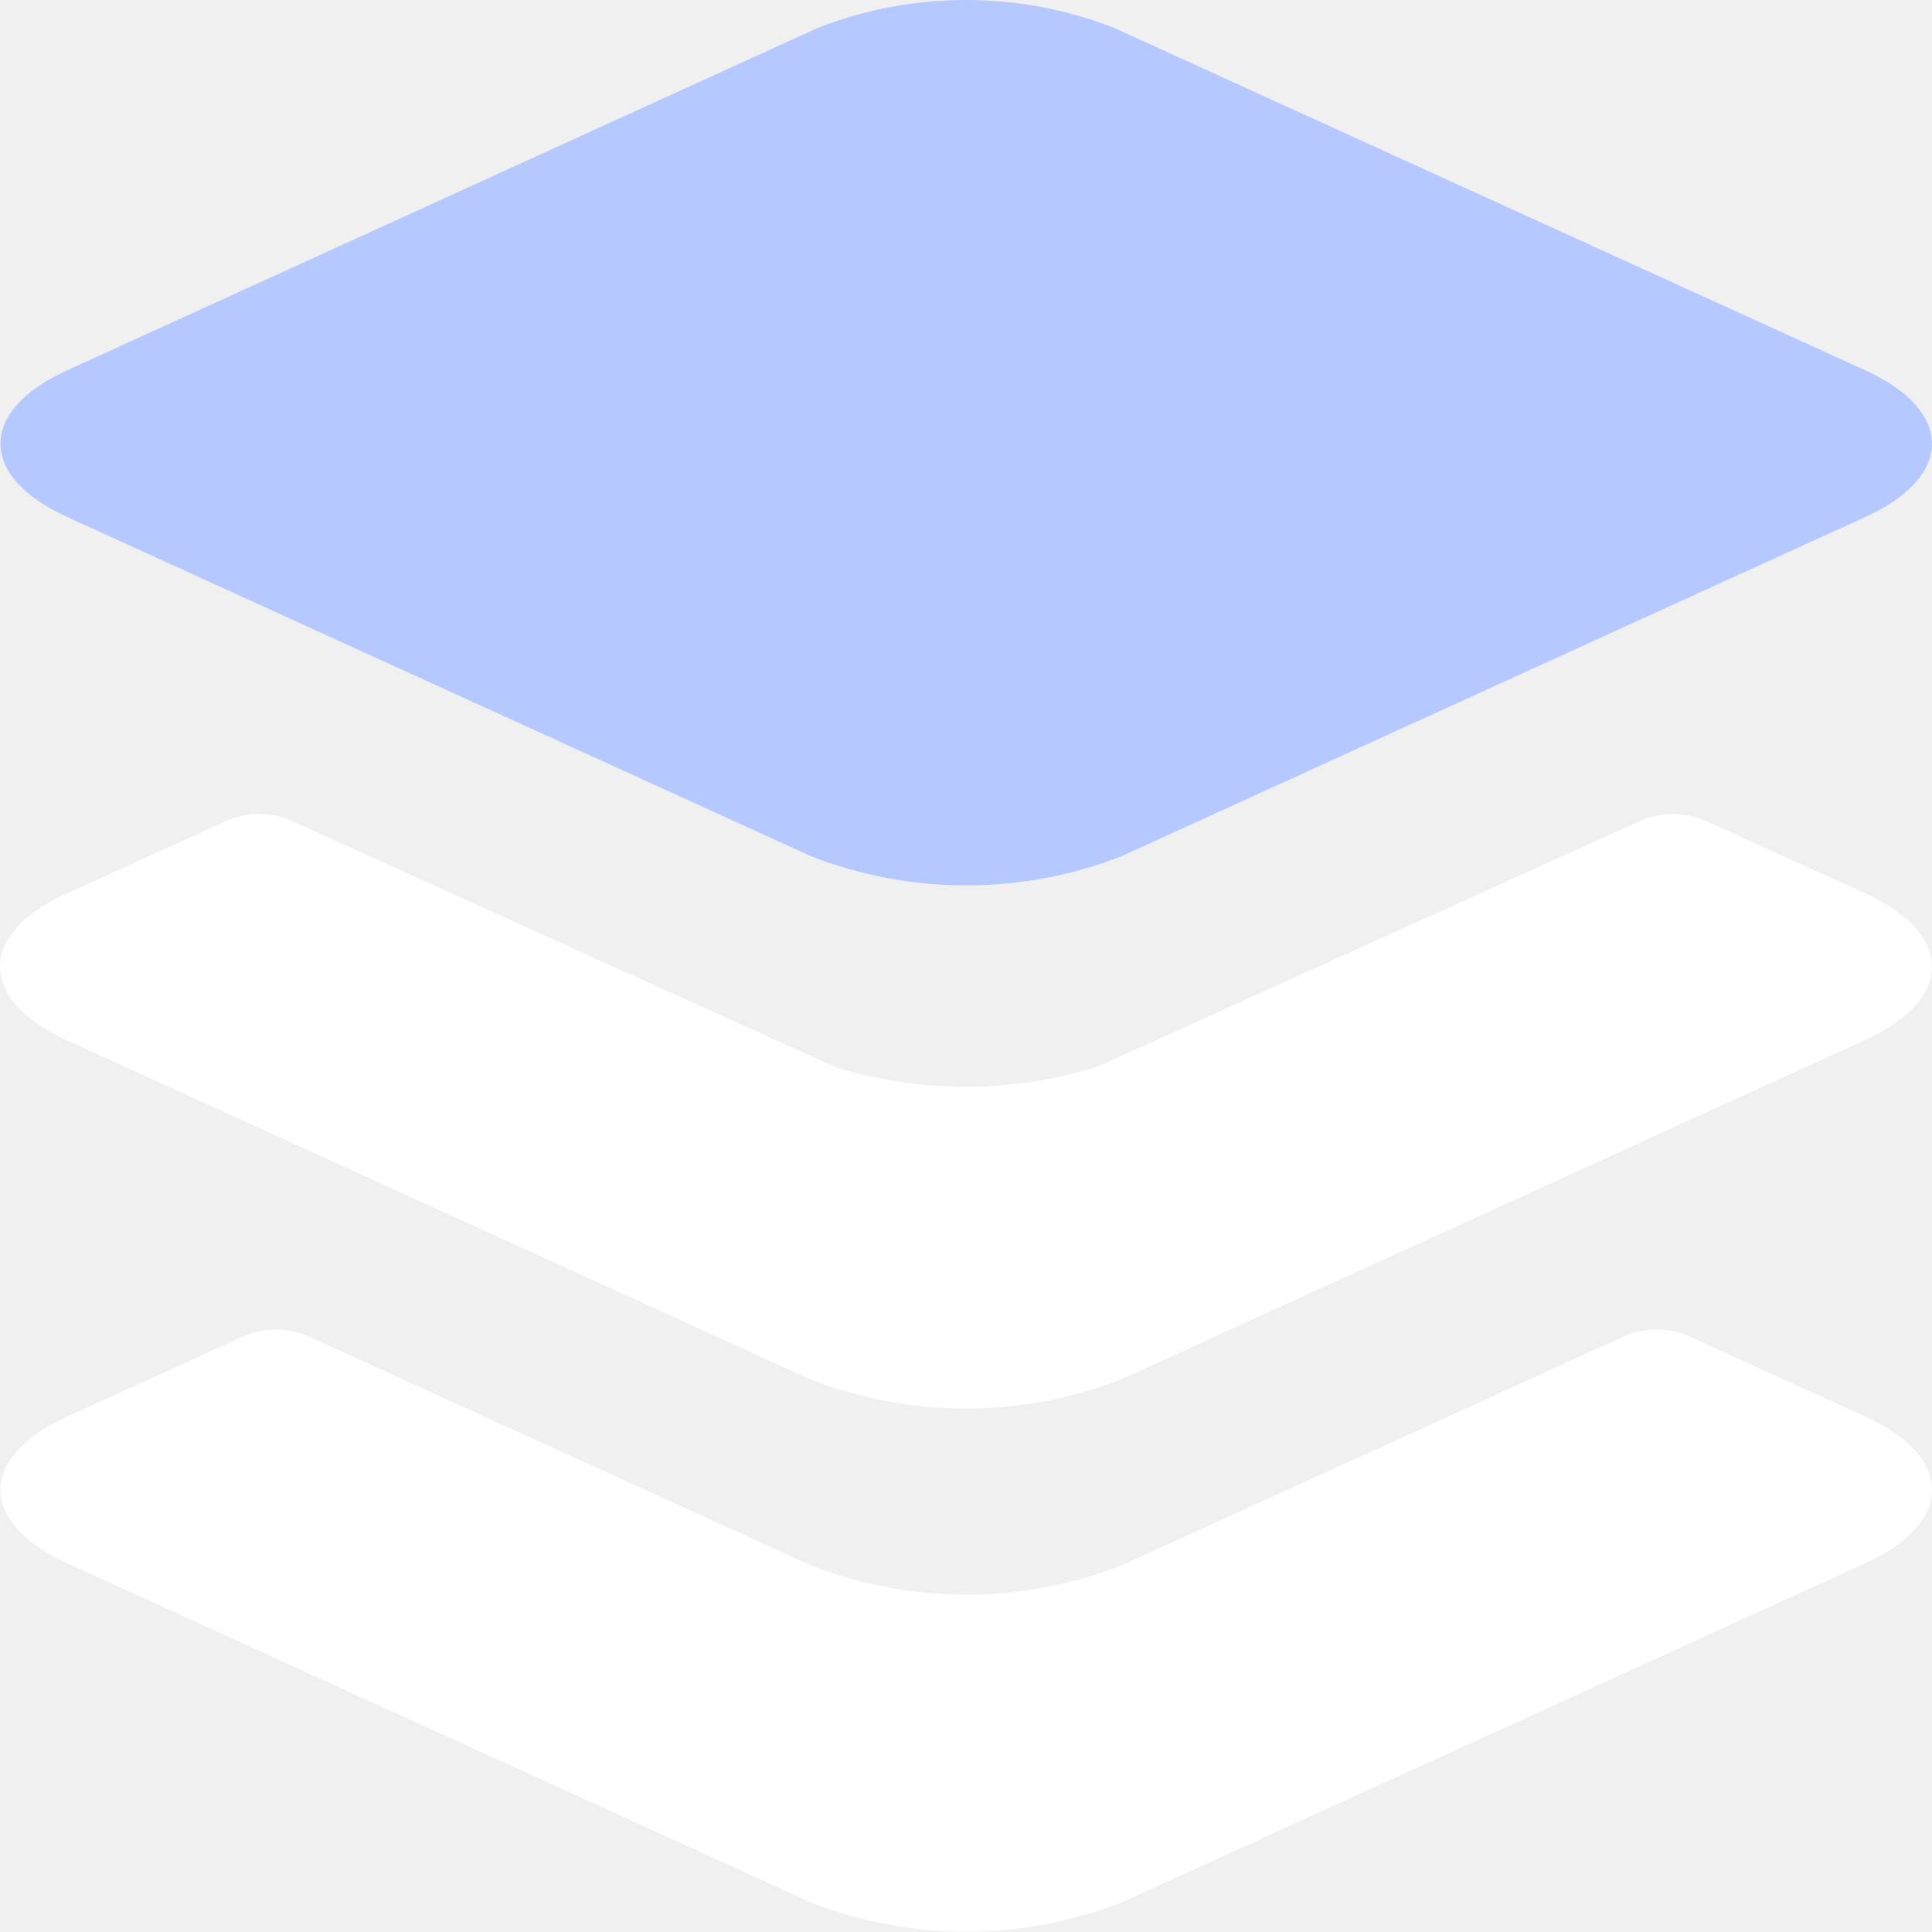
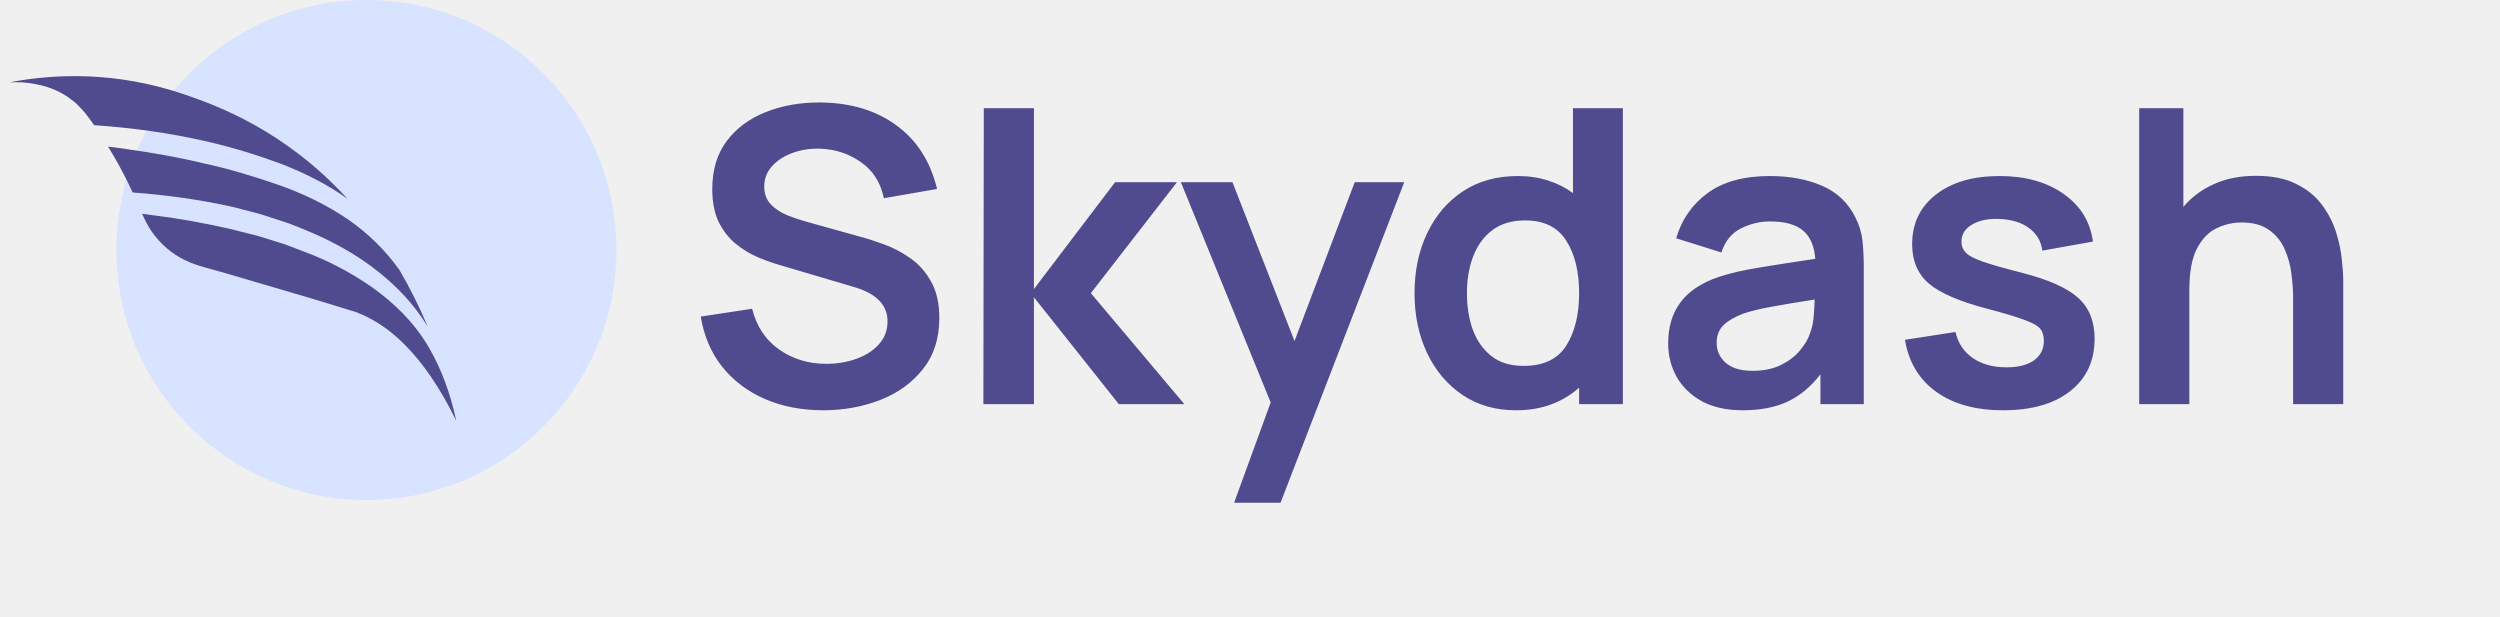
- <svg xmlns="http://www.w3.org/2000/svg" width="311.983" height="311.929" viewBox="0 0 311.983 311.929">
-   <g id="Icon_ionic-ios-apps" data-name="Icon ionic-ios-apps" transform="translate(-4.494 -4.496)">
-     <path id="Path_9" data-name="Path 9" d="M305.678,64.318,184.327,9a65.721,65.721,0,0,0-47.842,0L15.22,64.318c-14.293,6.5-14.293,17.117,0,23.639l120.221,54.826a69.059,69.059,0,0,0,50.033,0L305.687,87.956C319.971,81.46,319.971,70.822,305.678,64.318Z" transform="translate(0.07 0)" fill="#b5c8ff" />
-     <g id="Group_1" data-name="Group 1" transform="translate(4.493 135.941)">
-       <path id="Path_10" data-name="Path 10" d="M135.441,61.195,54.375,24.239a13.18,13.18,0,0,0-10.8,0L15.22,37.154C.927,43.65.927,54.271,15.22,60.792l120.221,54.826a69.058,69.058,0,0,0,50.033,0L305.687,60.792c14.293-6.5,14.293-17.117,0-23.639L277.341,24.239a13.18,13.18,0,0,0-10.8,0L185.474,61.195A69.058,69.058,0,0,1,135.441,61.195Z" transform="translate(-4.423 60.176)" fill="#fff" />
-       <path id="Path_11" data-name="Path 11" d="M305.757,28.732,280,17.033a12.992,12.992,0,0,0-10.724,0l-87.724,39.72a71.712,71.712,0,0,1-42.159,0L51.681,17.033a12.992,12.992,0,0,0-10.724,0l-25.744,11.7C.92,35.228.92,45.849,15.213,52.371L135.426,107.2a69.058,69.058,0,0,0,50.033,0L305.671,52.371C320.049,45.866,320.049,35.228,305.757,28.732Z" transform="translate(-4.493 -15.875)" fill="#fff" />
-     </g>
-   </g>
+ <svg xmlns="http://www.w3.org/2000/svg" width="365" height="90" viewBox="0 0 365 90" fill="none">
+   <path d="M120.19 59.9C123.15 59.9 125.92 59.4 128.5 58.4C131.08 57.4 133.16 55.9 134.74 53.9C136.34 51.9 137.14 49.41 137.14 46.43C137.14 44.29 136.74 42.52 135.94 41.12C135.16 39.7 134.15 38.56 132.91 37.7C131.69 36.84 130.42 36.17 129.1 35.69C127.8 35.21 126.62 34.83 125.56 34.55L117.82 32.39C116.86 32.13 115.9 31.81 114.94 31.43C113.98 31.03 113.18 30.5 112.54 29.84C111.9 29.16 111.58 28.29 111.58 27.23C111.58 26.11 111.95 25.13 112.69 24.29C113.45 23.45 114.44 22.8 115.66 22.34C116.9 21.88 118.24 21.67 119.68 21.71C121.9 21.77 123.9 22.42 125.68 23.66C127.46 24.9 128.58 26.66 129.04 28.94L136.81 27.59C135.85 23.59 133.88 20.5 130.9 18.32C127.92 16.12 124.21 15 119.77 14.96C116.85 14.94 114.19 15.41 111.79 16.37C109.41 17.31 107.51 18.72 106.09 20.6C104.69 22.48 103.99 24.81 103.99 27.59C103.99 29.49 104.3 31.09 104.92 32.39C105.56 33.67 106.37 34.72 107.35 35.54C108.35 36.36 109.4 37.01 110.5 37.49C111.62 37.97 112.66 38.35 113.62 38.63L124.78 41.93C127.98 42.89 129.58 44.55 129.58 46.91C129.58 48.23 129.15 49.36 128.29 50.3C127.45 51.22 126.35 51.92 124.99 52.4C123.63 52.88 122.18 53.12 120.64 53.12C118.04 53.12 115.74 52.42 113.74 51.02C111.76 49.62 110.45 47.64 109.81 45.08L102.31 46.22C102.77 49.04 103.81 51.48 105.43 53.54C107.07 55.58 109.15 57.15 111.67 58.25C114.21 59.35 117.05 59.9 120.19 59.9ZM143.574 59H150.954V43.4L163.344 59H172.914L159.264 42.8L171.834 26.6H162.804L150.954 42.2V15.8H143.634L143.574 59ZM180.179 73.4H186.959L205.019 26.6H197.789L188.999 49.79L179.939 26.6H172.409L185.519 58.76L180.179 73.4ZM221.311 59.9C223.231 59.9 224.961 59.61 226.501 59.03C228.041 58.45 229.391 57.64 230.551 56.6V59H236.941V15.8H229.651V28.19C228.571 27.39 227.361 26.78 226.021 26.36C224.681 25.92 223.201 25.7 221.581 25.7C218.521 25.7 215.861 26.44 213.601 27.92C211.361 29.4 209.621 31.43 208.381 34.01C207.141 36.59 206.521 39.52 206.521 42.8C206.521 46.04 207.131 48.95 208.351 51.53C209.571 54.11 211.291 56.15 213.511 57.65C215.731 59.15 218.331 59.9 221.311 59.9ZM222.421 53.42C220.541 53.42 218.991 52.95 217.771 52.01C216.551 51.05 215.641 49.77 215.041 48.17C214.461 46.57 214.171 44.78 214.171 42.8C214.171 40.84 214.471 39.06 215.071 37.46C215.691 35.84 216.621 34.56 217.861 33.62C219.121 32.66 220.721 32.18 222.661 32.18C225.421 32.18 227.421 33.16 228.661 35.12C229.921 37.08 230.551 39.64 230.551 42.8C230.551 45.94 229.921 48.5 228.661 50.48C227.421 52.44 225.341 53.42 222.421 53.42ZM254.412 59.9C256.992 59.9 259.182 59.48 260.982 58.64C262.802 57.78 264.402 56.45 265.782 54.65V59H272.112V39.11C272.112 37.71 272.052 36.42 271.932 35.24C271.812 34.04 271.462 32.87 270.882 31.73C269.822 29.59 268.192 28.05 265.992 27.11C263.812 26.17 261.282 25.7 258.402 25.7C254.602 25.7 251.572 26.53 249.312 28.19C247.052 29.85 245.522 32.05 244.722 34.79L251.322 36.86C251.862 35.2 252.812 34.03 254.172 33.35C255.532 32.67 256.942 32.33 258.402 32.33C260.602 32.33 262.222 32.78 263.262 33.68C264.302 34.56 264.892 35.93 265.032 37.79C262.192 38.21 259.552 38.62 257.112 39.02C254.692 39.4 252.632 39.87 250.932 40.43C248.372 41.31 246.502 42.56 245.322 44.18C244.142 45.78 243.552 47.76 243.552 50.12C243.552 51.9 243.962 53.53 244.782 55.01C245.622 56.49 246.852 57.68 248.472 58.58C250.092 59.46 252.072 59.9 254.412 59.9ZM255.852 54.14C254.152 54.14 252.852 53.75 251.952 52.97C251.072 52.19 250.632 51.21 250.632 50.03C250.632 48.97 250.972 48.11 251.652 47.45C252.352 46.79 253.322 46.23 254.562 45.77C255.702 45.39 257.072 45.06 258.672 44.78C260.272 44.48 262.362 44.13 264.942 43.73C264.922 44.49 264.872 45.34 264.792 46.28C264.712 47.2 264.522 48.03 264.222 48.77C263.982 49.51 263.512 50.3 262.812 51.14C262.132 51.98 261.212 52.69 260.052 53.27C258.892 53.85 257.492 54.14 255.852 54.14ZM292.433 59.9C296.613 59.9 299.883 58.97 302.243 57.11C304.623 55.25 305.813 52.69 305.813 49.43C305.813 46.91 305.013 44.93 303.413 43.49C301.833 42.05 299.103 40.83 295.223 39.83C292.703 39.19 290.803 38.65 289.523 38.21C288.263 37.77 287.423 37.33 287.003 36.89C286.583 36.45 286.373 35.92 286.373 35.3C286.373 34.22 286.893 33.38 287.933 32.78C288.973 32.16 290.343 31.89 292.043 31.97C293.803 32.07 295.213 32.52 296.273 33.32C297.353 34.12 297.993 35.21 298.193 36.59L305.573 35.27C305.173 32.35 303.743 30.03 301.283 28.31C298.823 26.57 295.703 25.7 291.923 25.7C288.063 25.7 284.973 26.6 282.653 28.4C280.333 30.2 279.173 32.62 279.173 35.66C279.173 38.08 279.983 39.99 281.603 41.39C283.243 42.79 286.093 44.02 290.153 45.08C292.593 45.72 294.393 46.26 295.553 46.7C296.733 47.12 297.503 47.55 297.863 47.99C298.223 48.43 298.403 49.02 298.403 49.76C298.403 50.96 297.923 51.91 296.963 52.61C296.003 53.29 294.663 53.63 292.943 53.63C290.963 53.63 289.313 53.17 287.993 52.25C286.693 51.33 285.863 50.07 285.503 48.47L278.123 49.61C278.663 52.87 280.183 55.4 282.683 57.2C285.183 59 288.433 59.9 292.433 59.9ZM312.324 59H319.644V42.35C319.644 39.73 320.014 37.71 320.754 36.29C321.514 34.85 322.474 33.86 323.634 33.32C324.814 32.76 326.014 32.48 327.234 32.48C328.954 32.48 330.324 32.86 331.344 33.62C332.364 34.36 333.114 35.31 333.594 36.47C334.094 37.61 334.414 38.8 334.554 40.04C334.714 41.28 334.794 42.4 334.794 43.4V59H342.114V40.91C342.114 40.15 342.044 39.14 341.904 37.88C341.784 36.62 341.504 35.29 341.064 33.89C340.624 32.49 339.944 31.17 339.024 29.93C338.104 28.67 336.854 27.65 335.274 26.87C333.714 26.07 331.744 25.67 329.364 25.67C327.024 25.67 324.964 26.08 323.184 26.9C321.424 27.7 319.954 28.8 318.774 30.2V15.8H312.324V59Z" fill="#504B8E" />
+   <circle cx="53.5" cy="36.5" r="36.5" fill="#D8E3FF" />
+   <path d="M3.437 12.043C5.632 12.232 7.878 12.779 9.927 14.173C10.411 14.576 10.953 14.886 11.396 15.378C11.841 15.859 12.33 16.332 12.706 16.862C13.061 17.329 13.405 17.793 13.739 18.277C19.212 18.651 24.674 19.388 30.083 20.632C33.851 21.479 37.574 22.635 41.259 24.001C44.498 25.298 47.719 26.857 50.724 29.02C41.603 19.039 31.788 15.466 27.132 13.856C16.999 10.349 7.944 10.771 1.394 12.014C2.068 11.989 2.754 12.005 3.437 12.043Z" fill="#504B8E" />
+   <path d="M29.634 23.831C25.952 22.93 22.223 22.306 18.488 21.769C17.584 21.635 16.679 21.5 15.779 21.401C16.863 23.154 17.881 25.009 18.811 26.919C19 27.305 19.186 27.704 19.374 28.101C24.255 28.462 29.132 29.135 33.975 30.208L36.744 30.925L38.126 31.295L39.495 31.739L42.232 32.637C43.142 32.985 44.041 33.35 44.945 33.728C48.532 35.235 52.068 37.127 55.31 39.737C57.967 41.85 60.479 44.453 62.436 47.665C61.301 44.963 59.941 42.187 58.316 39.415C56.192 36.434 53.663 34.027 50.928 32.116C47.68 29.882 44.179 28.224 40.584 26.97C36.989 25.729 33.335 24.613 29.634 23.831Z" fill="#504B8E" />
+   <path d="M54.327 41.942C51.136 39.724 47.738 37.96 44.217 36.672L41.59 35.671L38.917 34.835L37.576 34.422L36.222 34.084L33.522 33.406C29.894 32.589 26.243 31.91 22.57 31.456C21.965 31.363 21.359 31.278 20.75 31.207C21.178 32.184 21.604 33.027 22.136 33.79C23.44 35.651 25.102 37.066 26.972 37.963C27.904 38.426 28.871 38.745 29.892 39.035L33.048 39.92L45.655 43.629L51.934 45.553C54.124 46.363 56.181 47.66 58.023 49.314C61.585 52.516 64.358 56.817 66.612 61.425C65.782 57.542 64.462 53.888 62.634 50.767C60.463 47.017 57.486 44.205 54.327 41.942Z" fill="#504B8E" />
</svg>
